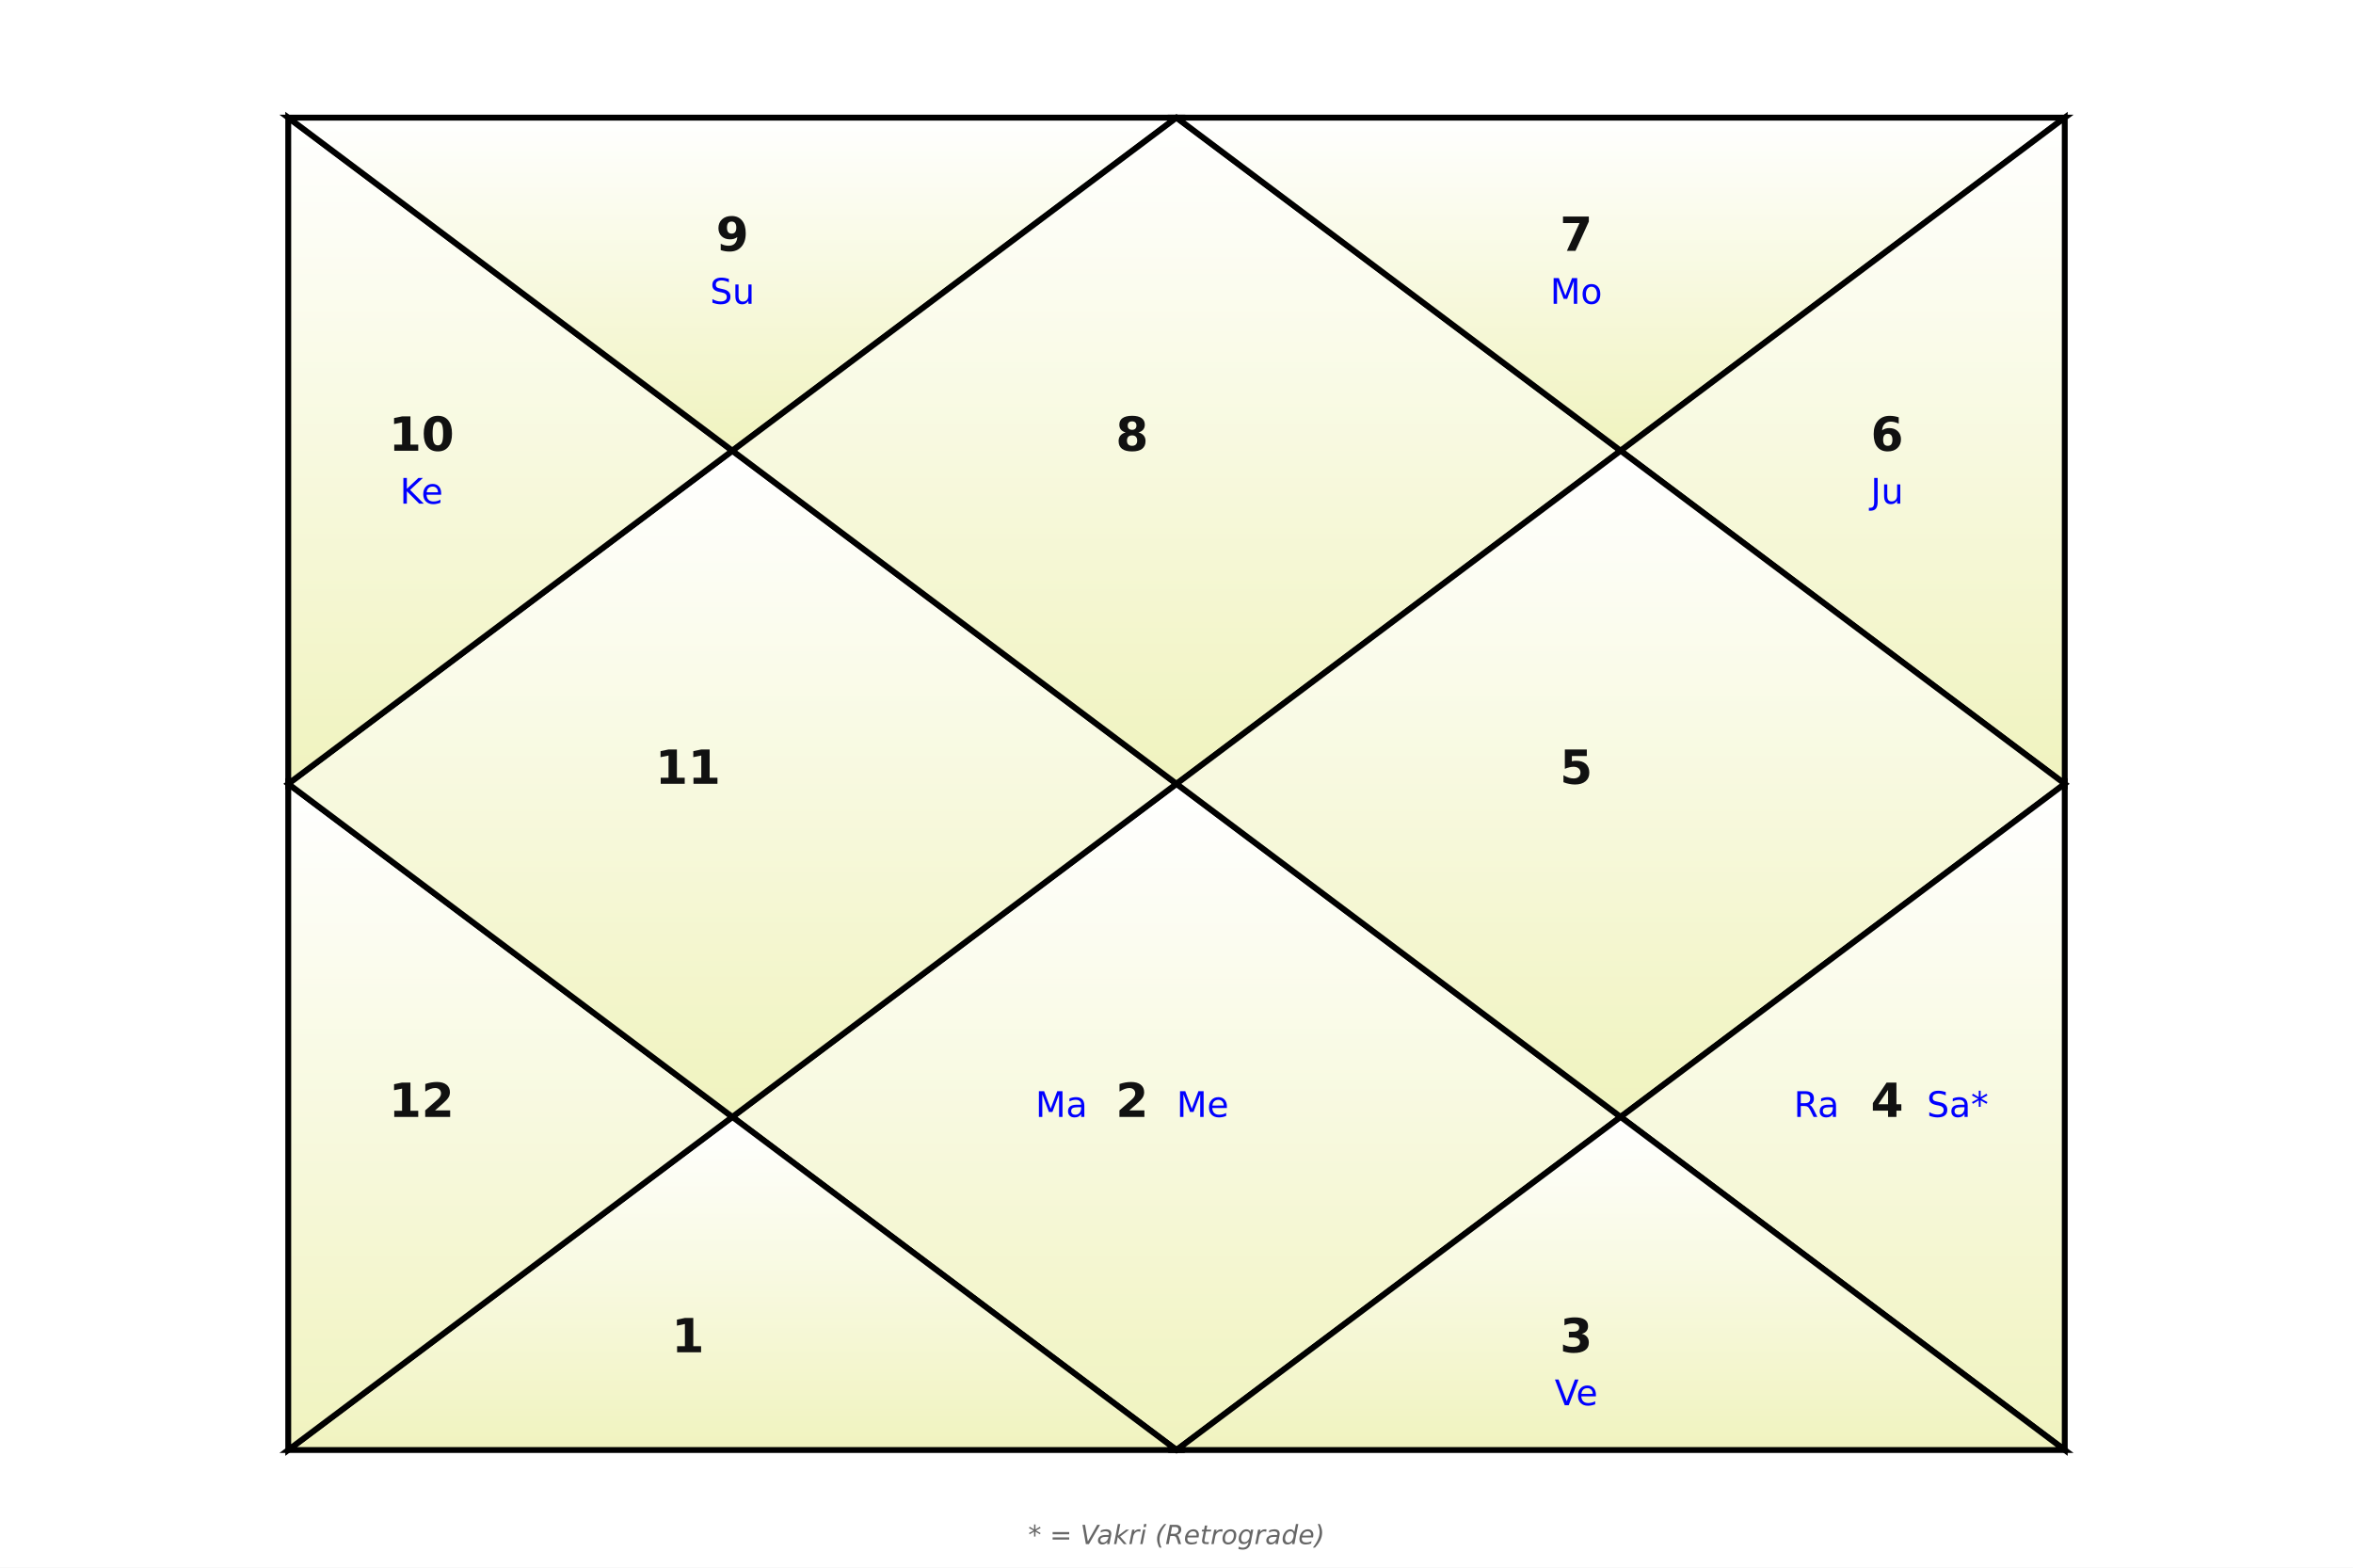
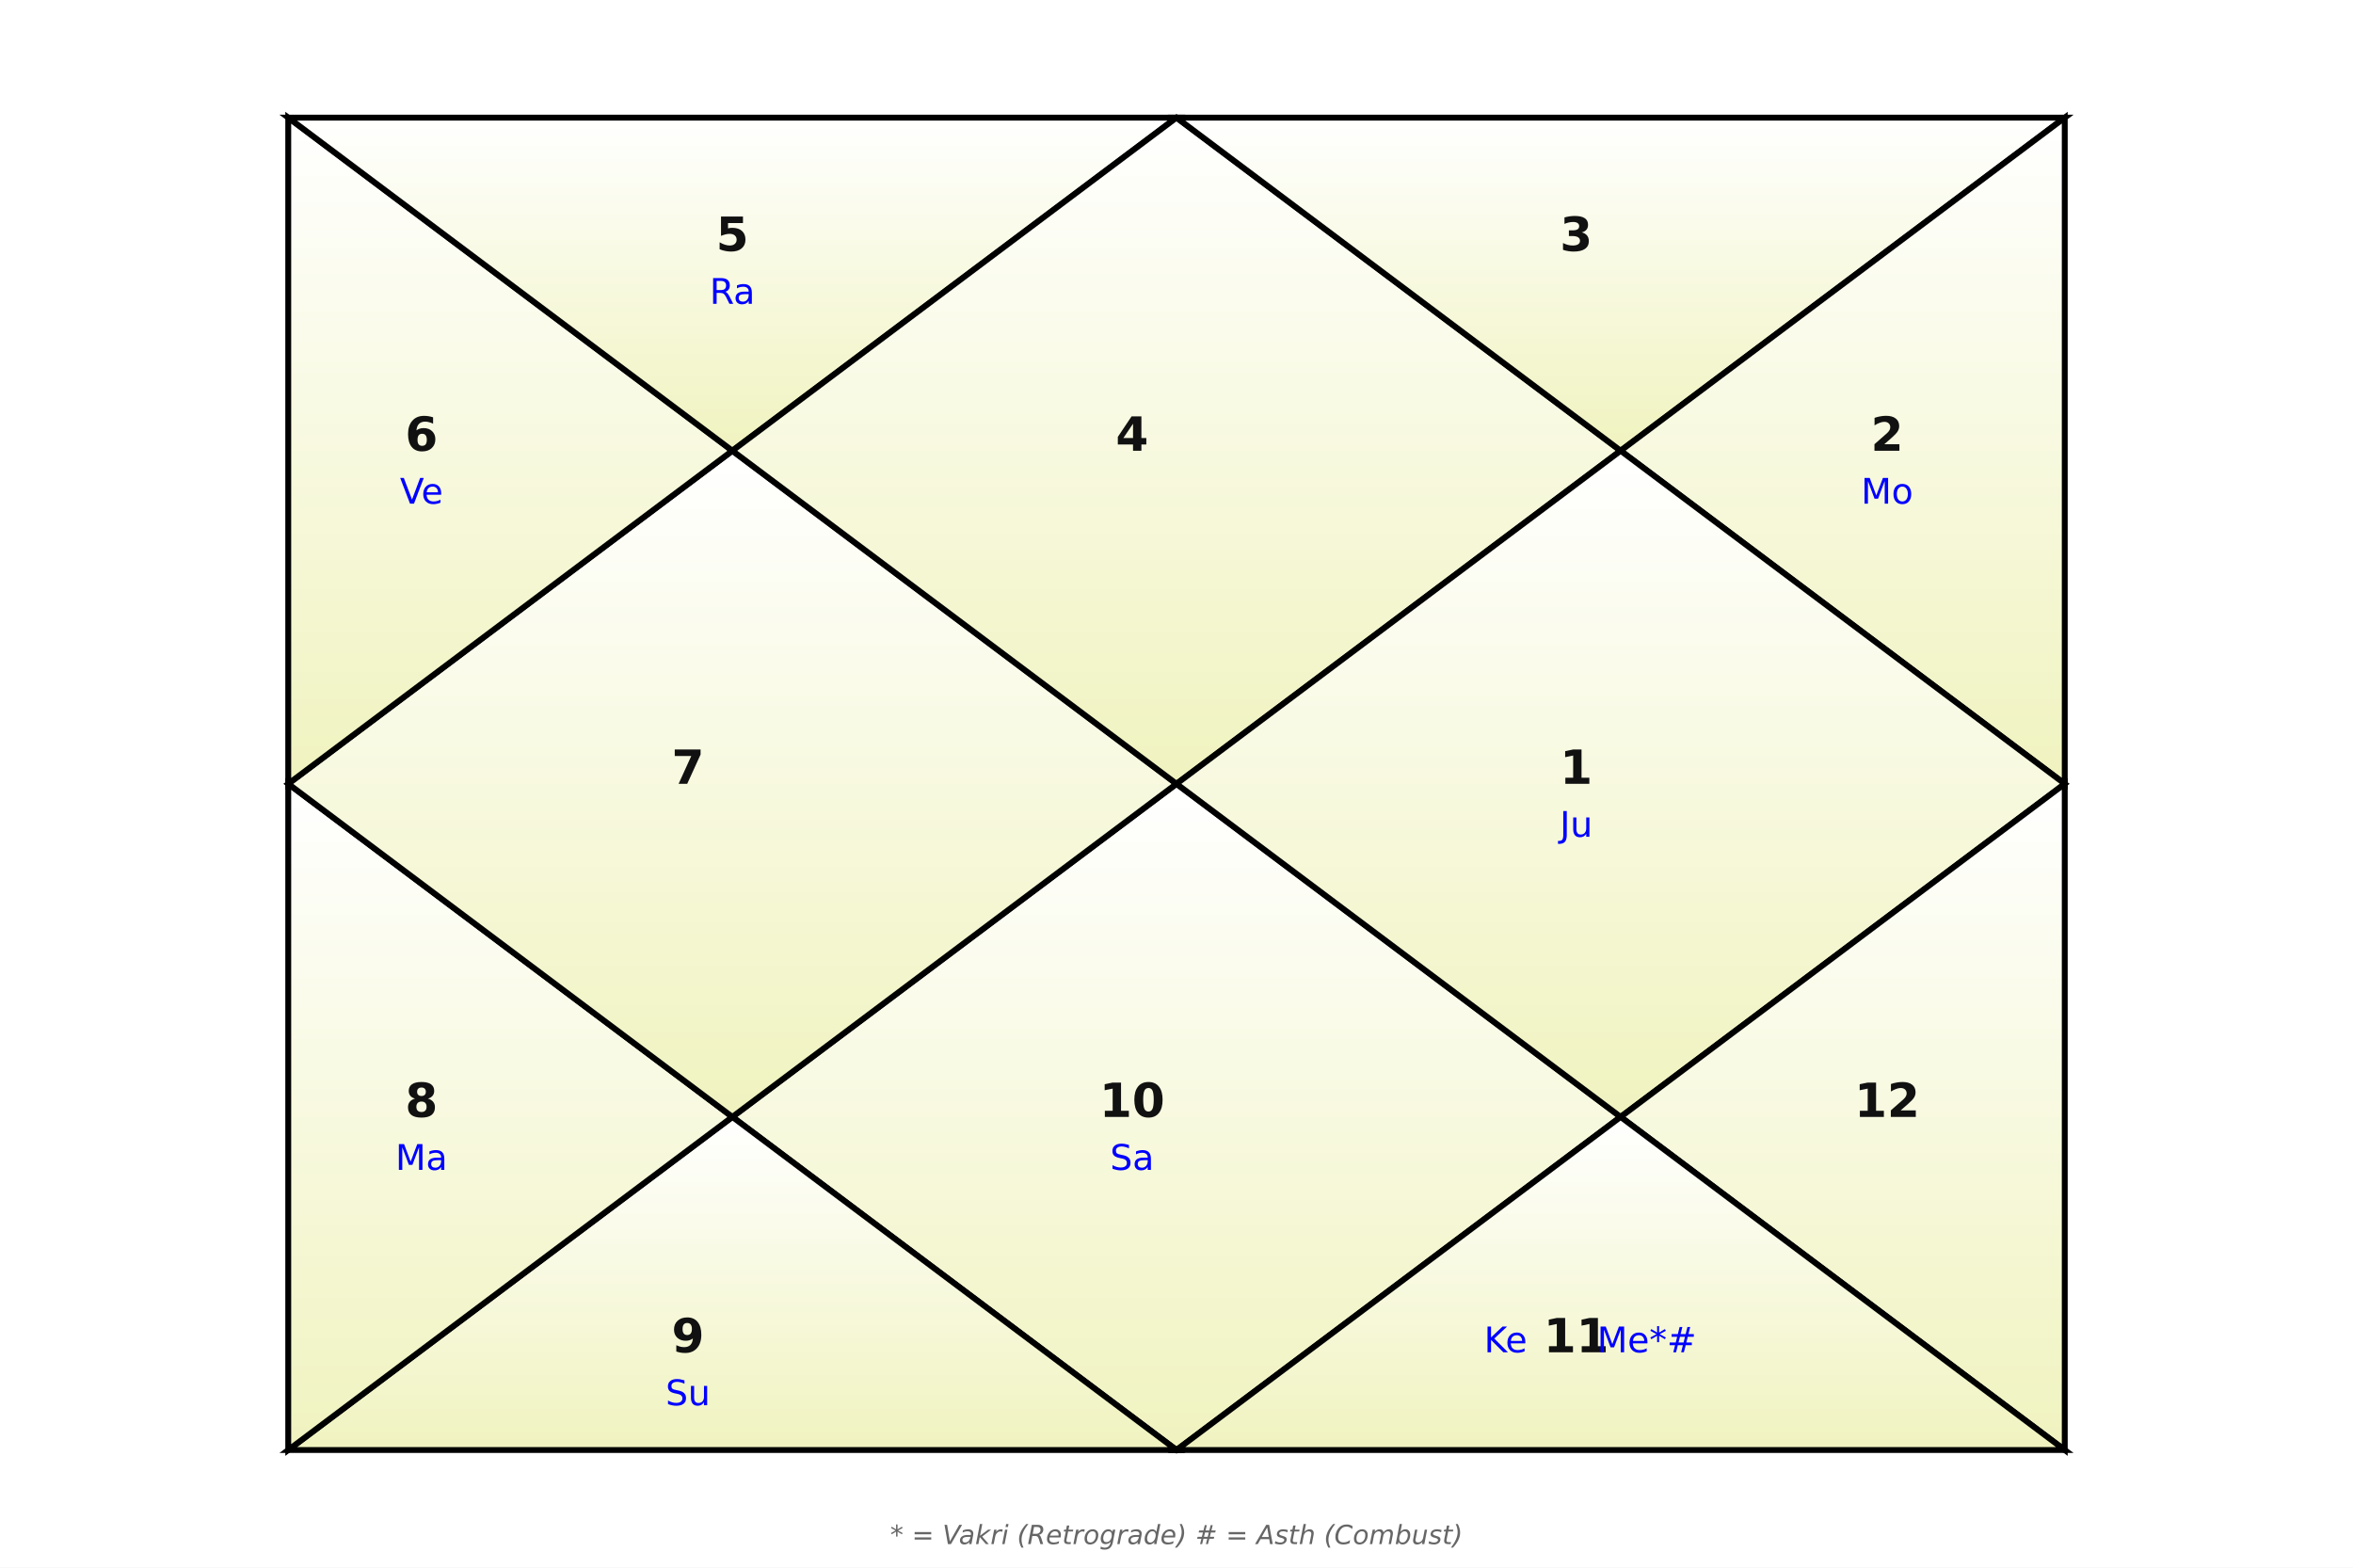
<svg xmlns="http://www.w3.org/2000/svg" baseProfile="full" height="100%" version="1.1" viewBox="0 0 800 533" width="100%">
  <defs>
    <linearGradient id="houseGrad" x1="0" x2="0" y1="0" y2="1">
      <stop offset="0" stop-color="white" />
      <stop offset="1" stop-color="#f0f3bf" />
    </linearGradient>
  </defs>
  <rect fill="white" height="533" width="800" x="0" y="0" />
  <polygon fill="url(#houseGrad)" points="249.0,379.75 400.0,493.0 551.0,379.75 400.0,266.5" stroke="#000" stroke-width="2" />
  <polygon fill="url(#houseGrad)" points="249.0,379.75 98.0,493.0 400.0,493.0" stroke="#000" stroke-width="2" />
  <polygon fill="url(#houseGrad)" points="98.0,266.5 98.0,493.0 249.0,379.75" stroke="#000" stroke-width="2" />
  <polygon fill="url(#houseGrad)" points="98.0,266.5 249.0,379.75 400.0,266.5 249.0,153.25" stroke="#000" stroke-width="2" />
  <polygon fill="url(#houseGrad)" points="98.0,40.0 98.0,266.5 249.0,153.25" stroke="#000" stroke-width="2" />
  <polygon fill="url(#houseGrad)" points="98.0,40.0 249.0,153.25 400.0,40.0" stroke="#000" stroke-width="2" />
  <polygon fill="url(#houseGrad)" points="249.0,153.25 400.0,266.5 551.0,153.25 400.0,40.0" stroke="#000" stroke-width="2" />
  <polygon fill="url(#houseGrad)" points="400.0,40.0 551.0,153.25 702.0,40.0" stroke="#000" stroke-width="2" />
  <polygon fill="url(#houseGrad)" points="551.0,153.25 702.0,266.5 702.0,40.0" stroke="#000" stroke-width="2" />
  <polygon fill="url(#houseGrad)" points="551.0,153.25 400.0,266.5 551.0,379.75 702.0,266.5" stroke="#000" stroke-width="2" />
  <polygon fill="url(#houseGrad)" points="551.0,379.75 702.0,493.0 702.0,266.5" stroke="#000" stroke-width="2" />
  <polygon fill="url(#houseGrad)" points="551.0,379.75 400.0,493.0 702.0,493.0" stroke="#000" stroke-width="2" />
-   <text fill="#111111" font-family="DejaVu Sans, Arial, sans-serif" font-size="16" font-weight="bold" text-anchor="middle" x="384.9" y="153.25">8</text>
-   <text fill="#111111" font-family="DejaVu Sans, Arial, sans-serif" font-size="16" font-weight="bold" text-anchor="middle" x="249.0" y="85.3">9</text>
-   <text fill="#0000ff" font-family="DejaVu Sans, Arial, sans-serif" font-size="12" text-anchor="middle" x="249.0" y="103.3">Su</text>
-   <text fill="#111111" font-family="DejaVu Sans, Arial, sans-serif" font-size="16" font-weight="bold" text-anchor="middle" x="143.3" y="153.25">10</text>
-   <text fill="#0000ff" font-family="DejaVu Sans, Arial, sans-serif" font-size="12" text-anchor="middle" x="143.3" y="171.25">Ke</text>
-   <text fill="#111111" font-family="DejaVu Sans, Arial, sans-serif" font-size="16" font-weight="bold" text-anchor="middle" x="233.9" y="266.5">11</text>
-   <text fill="#111111" font-family="DejaVu Sans, Arial, sans-serif" font-size="16" font-weight="bold" text-anchor="middle" x="143.3" y="379.75">12</text>
-   <text fill="#111111" font-family="DejaVu Sans, Arial, sans-serif" font-size="16" font-weight="bold" text-anchor="middle" x="233.9" y="459.78">1</text>
-   <text fill="#111111" font-family="DejaVu Sans, Arial, sans-serif" font-size="16" font-weight="bold" text-anchor="middle" x="384.9" y="379.75">2</text>
-   <text fill="#0000ff" font-family="DejaVu Sans, Arial, sans-serif" font-size="12" text-anchor="middle" x="408.9" y="379.75">Me</text>
-   <text fill="#0000ff" font-family="DejaVu Sans, Arial, sans-serif" font-size="12" text-anchor="middle" x="360.9" y="379.75">Ma</text>
-   <text fill="#111111" font-family="DejaVu Sans, Arial, sans-serif" font-size="16" font-weight="bold" text-anchor="middle" x="535.9" y="459.78">3</text>
-   <text fill="#0000ff" font-family="DejaVu Sans, Arial, sans-serif" font-size="12" text-anchor="middle" x="535.9" y="477.78">Ve</text>
-   <text fill="#111111" font-family="DejaVu Sans, Arial, sans-serif" font-size="16" font-weight="bold" text-anchor="middle" x="641.6" y="379.75">4</text>
-   <text fill="#0000ff" font-family="DejaVu Sans, Arial, sans-serif" font-size="12" text-anchor="middle" x="665.6" y="379.75">Sa*</text>
-   <text fill="#0000ff" font-family="DejaVu Sans, Arial, sans-serif" font-size="12" text-anchor="middle" x="617.6" y="379.75">Ra</text>
-   <text fill="#111111" font-family="DejaVu Sans, Arial, sans-serif" font-size="16" font-weight="bold" text-anchor="middle" x="535.9" y="266.5">5</text>
-   <text fill="#111111" font-family="DejaVu Sans, Arial, sans-serif" font-size="16" font-weight="bold" text-anchor="middle" x="641.6" y="153.25">6</text>
-   <text fill="#0000ff" font-family="DejaVu Sans, Arial, sans-serif" font-size="12" text-anchor="middle" x="641.6" y="171.25">Ju</text>
-   <text fill="#111111" font-family="DejaVu Sans, Arial, sans-serif" font-size="16" font-weight="bold" text-anchor="middle" x="535.9" y="85.3">7</text>
-   <text fill="#0000ff" font-family="DejaVu Sans, Arial, sans-serif" font-size="12" text-anchor="middle" x="535.9" y="103.3">Mo</text>
-   <text fill="#666" font-family="DejaVu Sans" font-size="9" font-style="italic" text-anchor="middle" x="400.0" y="525">* = Vakri (Retrograde)</text>
+   <text fill="#111111" font-family="DejaVu Sans, Arial, sans-serif" font-size="16" font-weight="bold" text-anchor="middle" x="384.9" y="153.25">4</text>
+   <text fill="#111111" font-family="DejaVu Sans, Arial, sans-serif" font-size="16" font-weight="bold" text-anchor="middle" x="249.0" y="85.3">5</text>
+   <text fill="#0000ff" font-family="DejaVu Sans, Arial, sans-serif" font-size="12" text-anchor="middle" x="249.0" y="103.3">Ra</text>
+   <text fill="#111111" font-family="DejaVu Sans, Arial, sans-serif" font-size="16" font-weight="bold" text-anchor="middle" x="143.3" y="153.25">6</text>
+   <text fill="#0000ff" font-family="DejaVu Sans, Arial, sans-serif" font-size="12" text-anchor="middle" x="143.3" y="171.25">Ve</text>
+   <text fill="#111111" font-family="DejaVu Sans, Arial, sans-serif" font-size="16" font-weight="bold" text-anchor="middle" x="233.9" y="266.5">7</text>
+   <text fill="#111111" font-family="DejaVu Sans, Arial, sans-serif" font-size="16" font-weight="bold" text-anchor="middle" x="143.3" y="379.75">8</text>
+   <text fill="#0000ff" font-family="DejaVu Sans, Arial, sans-serif" font-size="12" text-anchor="middle" x="143.3" y="397.75">Ma</text>
+   <text fill="#111111" font-family="DejaVu Sans, Arial, sans-serif" font-size="16" font-weight="bold" text-anchor="middle" x="233.9" y="459.78">9</text>
+   <text fill="#0000ff" font-family="DejaVu Sans, Arial, sans-serif" font-size="12" text-anchor="middle" x="233.9" y="477.78">Su</text>
+   <text fill="#111111" font-family="DejaVu Sans, Arial, sans-serif" font-size="16" font-weight="bold" text-anchor="middle" x="384.9" y="379.75">10</text>
+   <text fill="#0000ff" font-family="DejaVu Sans, Arial, sans-serif" font-size="12" text-anchor="middle" x="384.9" y="397.75">Sa</text>
+   <text fill="#111111" font-family="DejaVu Sans, Arial, sans-serif" font-size="16" font-weight="bold" text-anchor="middle" x="535.9" y="459.78">11</text>
+   <text fill="#0000ff" font-family="DejaVu Sans, Arial, sans-serif" font-size="12" text-anchor="middle" x="559.9" y="459.78">Me*#</text>
+   <text fill="#0000ff" font-family="DejaVu Sans, Arial, sans-serif" font-size="12" text-anchor="middle" x="511.9" y="459.78">Ke</text>
+   <text fill="#111111" font-family="DejaVu Sans, Arial, sans-serif" font-size="16" font-weight="bold" text-anchor="middle" x="641.6" y="379.75">12</text>
+   <text fill="#111111" font-family="DejaVu Sans, Arial, sans-serif" font-size="16" font-weight="bold" text-anchor="middle" x="535.9" y="266.5">1</text>
+   <text fill="#0000ff" font-family="DejaVu Sans, Arial, sans-serif" font-size="12" text-anchor="middle" x="535.9" y="284.5">Ju</text>
+   <text fill="#111111" font-family="DejaVu Sans, Arial, sans-serif" font-size="16" font-weight="bold" text-anchor="middle" x="641.6" y="153.25">2</text>
+   <text fill="#0000ff" font-family="DejaVu Sans, Arial, sans-serif" font-size="12" text-anchor="middle" x="641.6" y="171.25">Mo</text>
+   <text fill="#111111" font-family="DejaVu Sans, Arial, sans-serif" font-size="16" font-weight="bold" text-anchor="middle" x="535.9" y="85.3">3</text>
+   <text fill="#666" font-family="DejaVu Sans" font-size="9" font-style="italic" text-anchor="middle" x="400.0" y="525">* = Vakri (Retrograde)  # = Asth (Combust)</text>
</svg>
